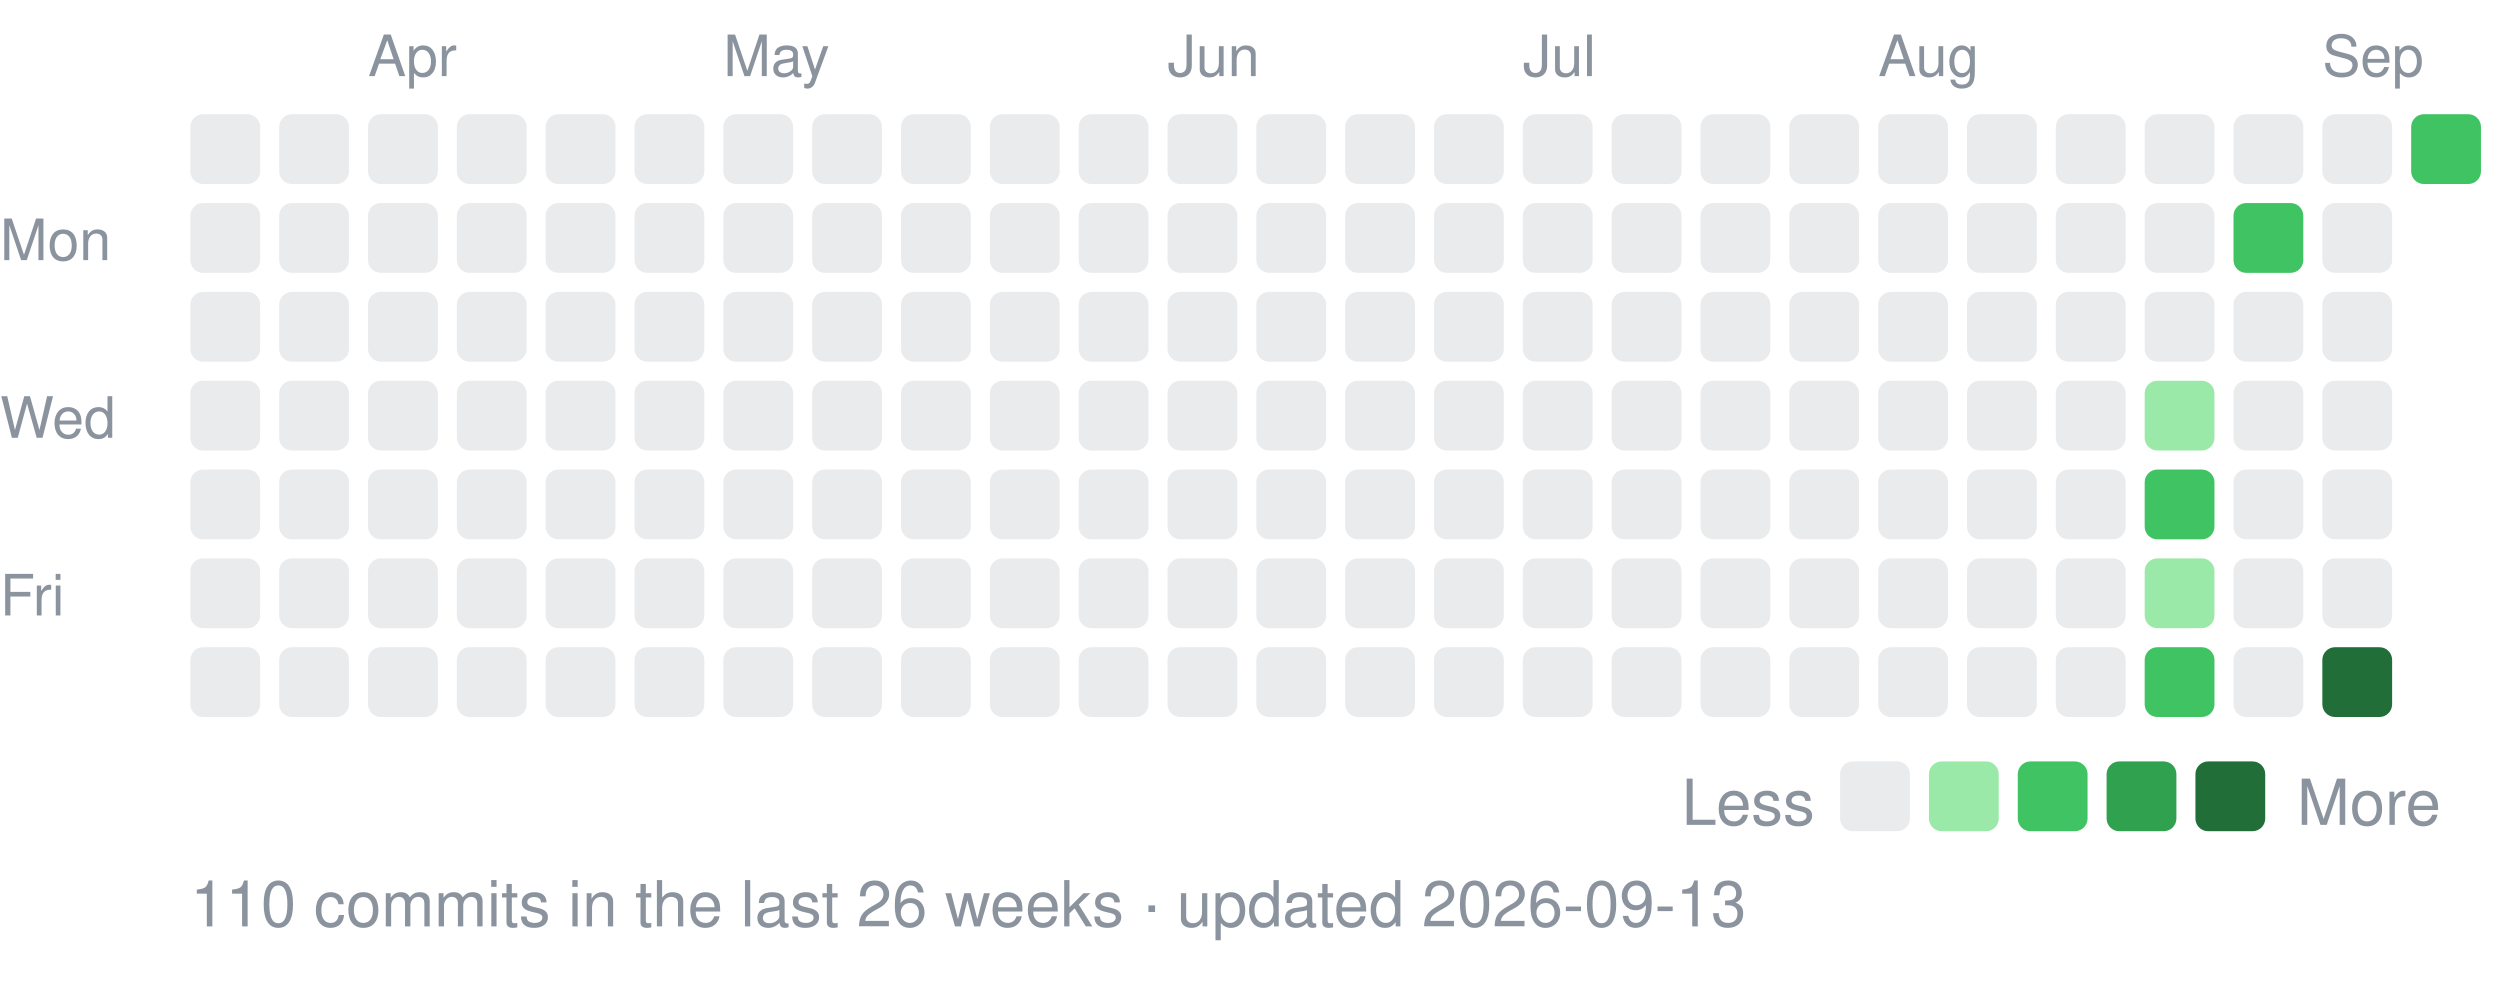
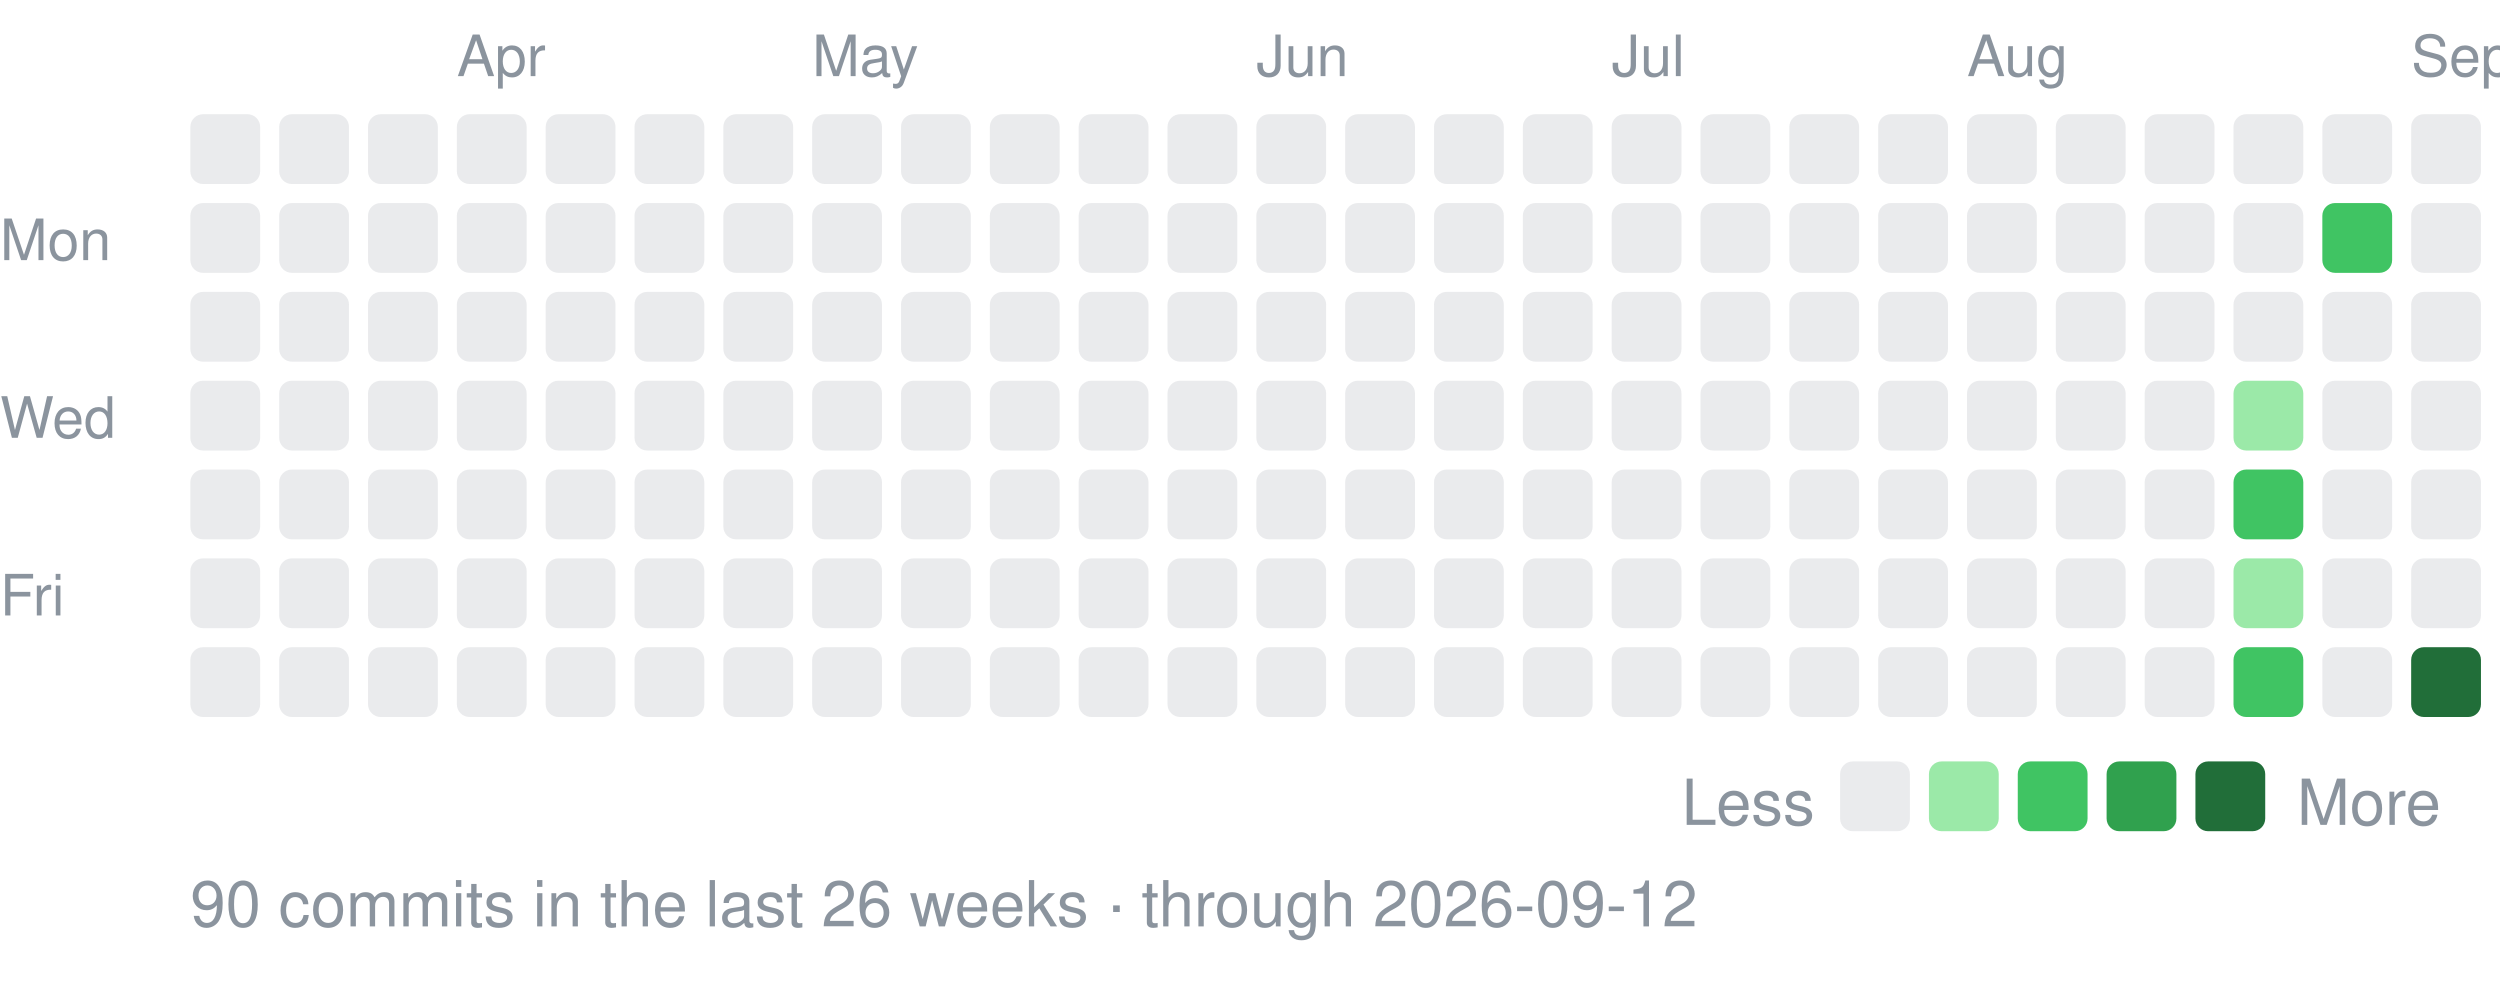
<svg xmlns="http://www.w3.org/2000/svg" width="394" height="156" viewBox="0 0 394 156" role="img">
  <g font-family="-apple-system,BlinkMacSystemFont,Segoe UI,Helvetica,Arial,PingFang SC,sans-serif" font-size="9" fill="#8b949e">
-     <text x="58" y="12">Apr</text>
-     <text x="114" y="12">May</text>
-     <text x="184" y="12">Jun</text>
-     <text x="240" y="12">Jul</text>
-     <text x="296" y="12">Aug</text>
-     <text x="366" y="12">Sep</text>
+     <text x="72" y="12">Apr</text>
+     <text x="128" y="12">May</text>
+     <text x="198" y="12">Jun</text>
+     <text x="254" y="12">Jul</text>
+     <text x="310" y="12">Aug</text>
+     <text x="380" y="12">Sep</text>
    <text x="0" y="41">Mon</text>
    <text x="0" y="69">Wed</text>
    <text x="0" y="97">Fri</text>
  </g>
  <rect x="30" y="18" width="11" height="11" rx="2" fill="rgba(139,148,158,0.18)" />
  <rect x="30" y="32" width="11" height="11" rx="2" fill="rgba(139,148,158,0.18)" />
  <rect x="30" y="46" width="11" height="11" rx="2" fill="rgba(139,148,158,0.18)" />
  <rect x="30" y="60" width="11" height="11" rx="2" fill="rgba(139,148,158,0.18)" />
  <rect x="30" y="74" width="11" height="11" rx="2" fill="rgba(139,148,158,0.18)" />
  <rect x="30" y="88" width="11" height="11" rx="2" fill="rgba(139,148,158,0.18)" />
  <rect x="30" y="102" width="11" height="11" rx="2" fill="rgba(139,148,158,0.18)" />
  <rect x="44" y="18" width="11" height="11" rx="2" fill="rgba(139,148,158,0.18)" />
  <rect x="44" y="32" width="11" height="11" rx="2" fill="rgba(139,148,158,0.18)" />
  <rect x="44" y="46" width="11" height="11" rx="2" fill="rgba(139,148,158,0.18)" />
  <rect x="44" y="60" width="11" height="11" rx="2" fill="rgba(139,148,158,0.18)" />
  <rect x="44" y="74" width="11" height="11" rx="2" fill="rgba(139,148,158,0.18)" />
  <rect x="44" y="88" width="11" height="11" rx="2" fill="rgba(139,148,158,0.18)" />
  <rect x="44" y="102" width="11" height="11" rx="2" fill="rgba(139,148,158,0.18)" />
  <rect x="58" y="18" width="11" height="11" rx="2" fill="rgba(139,148,158,0.18)" />
  <rect x="58" y="32" width="11" height="11" rx="2" fill="rgba(139,148,158,0.18)" />
  <rect x="58" y="46" width="11" height="11" rx="2" fill="rgba(139,148,158,0.18)" />
  <rect x="58" y="60" width="11" height="11" rx="2" fill="rgba(139,148,158,0.18)" />
  <rect x="58" y="74" width="11" height="11" rx="2" fill="rgba(139,148,158,0.18)" />
  <rect x="58" y="88" width="11" height="11" rx="2" fill="rgba(139,148,158,0.18)" />
  <rect x="58" y="102" width="11" height="11" rx="2" fill="rgba(139,148,158,0.18)" />
  <rect x="72" y="18" width="11" height="11" rx="2" fill="rgba(139,148,158,0.18)" />
  <rect x="72" y="32" width="11" height="11" rx="2" fill="rgba(139,148,158,0.18)" />
  <rect x="72" y="46" width="11" height="11" rx="2" fill="rgba(139,148,158,0.18)" />
  <rect x="72" y="60" width="11" height="11" rx="2" fill="rgba(139,148,158,0.18)" />
  <rect x="72" y="74" width="11" height="11" rx="2" fill="rgba(139,148,158,0.18)" />
  <rect x="72" y="88" width="11" height="11" rx="2" fill="rgba(139,148,158,0.18)" />
  <rect x="72" y="102" width="11" height="11" rx="2" fill="rgba(139,148,158,0.18)" />
  <rect x="86" y="18" width="11" height="11" rx="2" fill="rgba(139,148,158,0.18)" />
  <rect x="86" y="32" width="11" height="11" rx="2" fill="rgba(139,148,158,0.18)" />
  <rect x="86" y="46" width="11" height="11" rx="2" fill="rgba(139,148,158,0.18)" />
  <rect x="86" y="60" width="11" height="11" rx="2" fill="rgba(139,148,158,0.18)" />
  <rect x="86" y="74" width="11" height="11" rx="2" fill="rgba(139,148,158,0.18)" />
  <rect x="86" y="88" width="11" height="11" rx="2" fill="rgba(139,148,158,0.18)" />
  <rect x="86" y="102" width="11" height="11" rx="2" fill="rgba(139,148,158,0.18)" />
  <rect x="100" y="18" width="11" height="11" rx="2" fill="rgba(139,148,158,0.18)" />
  <rect x="100" y="32" width="11" height="11" rx="2" fill="rgba(139,148,158,0.18)" />
  <rect x="100" y="46" width="11" height="11" rx="2" fill="rgba(139,148,158,0.18)" />
  <rect x="100" y="60" width="11" height="11" rx="2" fill="rgba(139,148,158,0.18)" />
  <rect x="100" y="74" width="11" height="11" rx="2" fill="rgba(139,148,158,0.18)" />
  <rect x="100" y="88" width="11" height="11" rx="2" fill="rgba(139,148,158,0.18)" />
  <rect x="100" y="102" width="11" height="11" rx="2" fill="rgba(139,148,158,0.18)" />
  <rect x="114" y="18" width="11" height="11" rx="2" fill="rgba(139,148,158,0.18)" />
  <rect x="114" y="32" width="11" height="11" rx="2" fill="rgba(139,148,158,0.18)" />
  <rect x="114" y="46" width="11" height="11" rx="2" fill="rgba(139,148,158,0.18)" />
  <rect x="114" y="60" width="11" height="11" rx="2" fill="rgba(139,148,158,0.18)" />
  <rect x="114" y="74" width="11" height="11" rx="2" fill="rgba(139,148,158,0.18)" />
  <rect x="114" y="88" width="11" height="11" rx="2" fill="rgba(139,148,158,0.18)" />
  <rect x="114" y="102" width="11" height="11" rx="2" fill="rgba(139,148,158,0.18)" />
  <rect x="128" y="18" width="11" height="11" rx="2" fill="rgba(139,148,158,0.18)" />
  <rect x="128" y="32" width="11" height="11" rx="2" fill="rgba(139,148,158,0.18)" />
  <rect x="128" y="46" width="11" height="11" rx="2" fill="rgba(139,148,158,0.18)" />
  <rect x="128" y="60" width="11" height="11" rx="2" fill="rgba(139,148,158,0.18)" />
  <rect x="128" y="74" width="11" height="11" rx="2" fill="rgba(139,148,158,0.18)" />
  <rect x="128" y="88" width="11" height="11" rx="2" fill="rgba(139,148,158,0.18)" />
  <rect x="128" y="102" width="11" height="11" rx="2" fill="rgba(139,148,158,0.18)" />
  <rect x="142" y="18" width="11" height="11" rx="2" fill="rgba(139,148,158,0.18)" />
  <rect x="142" y="32" width="11" height="11" rx="2" fill="rgba(139,148,158,0.18)" />
  <rect x="142" y="46" width="11" height="11" rx="2" fill="rgba(139,148,158,0.18)" />
  <rect x="142" y="60" width="11" height="11" rx="2" fill="rgba(139,148,158,0.18)" />
  <rect x="142" y="74" width="11" height="11" rx="2" fill="rgba(139,148,158,0.18)" />
  <rect x="142" y="88" width="11" height="11" rx="2" fill="rgba(139,148,158,0.18)" />
  <rect x="142" y="102" width="11" height="11" rx="2" fill="rgba(139,148,158,0.18)" />
  <rect x="156" y="18" width="11" height="11" rx="2" fill="rgba(139,148,158,0.18)" />
  <rect x="156" y="32" width="11" height="11" rx="2" fill="rgba(139,148,158,0.18)" />
  <rect x="156" y="46" width="11" height="11" rx="2" fill="rgba(139,148,158,0.18)" />
  <rect x="156" y="60" width="11" height="11" rx="2" fill="rgba(139,148,158,0.18)" />
  <rect x="156" y="74" width="11" height="11" rx="2" fill="rgba(139,148,158,0.18)" />
  <rect x="156" y="88" width="11" height="11" rx="2" fill="rgba(139,148,158,0.18)" />
  <rect x="156" y="102" width="11" height="11" rx="2" fill="rgba(139,148,158,0.18)" />
  <rect x="170" y="18" width="11" height="11" rx="2" fill="rgba(139,148,158,0.18)" />
  <rect x="170" y="32" width="11" height="11" rx="2" fill="rgba(139,148,158,0.18)" />
  <rect x="170" y="46" width="11" height="11" rx="2" fill="rgba(139,148,158,0.18)" />
  <rect x="170" y="60" width="11" height="11" rx="2" fill="rgba(139,148,158,0.18)" />
  <rect x="170" y="74" width="11" height="11" rx="2" fill="rgba(139,148,158,0.18)" />
  <rect x="170" y="88" width="11" height="11" rx="2" fill="rgba(139,148,158,0.18)" />
  <rect x="170" y="102" width="11" height="11" rx="2" fill="rgba(139,148,158,0.18)" />
  <rect x="184" y="18" width="11" height="11" rx="2" fill="rgba(139,148,158,0.18)" />
  <rect x="184" y="32" width="11" height="11" rx="2" fill="rgba(139,148,158,0.18)" />
  <rect x="184" y="46" width="11" height="11" rx="2" fill="rgba(139,148,158,0.18)" />
  <rect x="184" y="60" width="11" height="11" rx="2" fill="rgba(139,148,158,0.18)" />
  <rect x="184" y="74" width="11" height="11" rx="2" fill="rgba(139,148,158,0.18)" />
  <rect x="184" y="88" width="11" height="11" rx="2" fill="rgba(139,148,158,0.18)" />
  <rect x="184" y="102" width="11" height="11" rx="2" fill="rgba(139,148,158,0.18)" />
  <rect x="198" y="18" width="11" height="11" rx="2" fill="rgba(139,148,158,0.18)" />
  <rect x="198" y="32" width="11" height="11" rx="2" fill="rgba(139,148,158,0.18)" />
  <rect x="198" y="46" width="11" height="11" rx="2" fill="rgba(139,148,158,0.18)" />
  <rect x="198" y="60" width="11" height="11" rx="2" fill="rgba(139,148,158,0.18)" />
  <rect x="198" y="74" width="11" height="11" rx="2" fill="rgba(139,148,158,0.18)" />
  <rect x="198" y="88" width="11" height="11" rx="2" fill="rgba(139,148,158,0.18)" />
  <rect x="198" y="102" width="11" height="11" rx="2" fill="rgba(139,148,158,0.18)" />
  <rect x="212" y="18" width="11" height="11" rx="2" fill="rgba(139,148,158,0.18)" />
  <rect x="212" y="32" width="11" height="11" rx="2" fill="rgba(139,148,158,0.18)" />
  <rect x="212" y="46" width="11" height="11" rx="2" fill="rgba(139,148,158,0.18)" />
  <rect x="212" y="60" width="11" height="11" rx="2" fill="rgba(139,148,158,0.18)" />
  <rect x="212" y="74" width="11" height="11" rx="2" fill="rgba(139,148,158,0.18)" />
  <rect x="212" y="88" width="11" height="11" rx="2" fill="rgba(139,148,158,0.18)" />
  <rect x="212" y="102" width="11" height="11" rx="2" fill="rgba(139,148,158,0.18)" />
  <rect x="226" y="18" width="11" height="11" rx="2" fill="rgba(139,148,158,0.18)" />
  <rect x="226" y="32" width="11" height="11" rx="2" fill="rgba(139,148,158,0.18)" />
  <rect x="226" y="46" width="11" height="11" rx="2" fill="rgba(139,148,158,0.18)" />
  <rect x="226" y="60" width="11" height="11" rx="2" fill="rgba(139,148,158,0.18)" />
  <rect x="226" y="74" width="11" height="11" rx="2" fill="rgba(139,148,158,0.18)" />
  <rect x="226" y="88" width="11" height="11" rx="2" fill="rgba(139,148,158,0.18)" />
  <rect x="226" y="102" width="11" height="11" rx="2" fill="rgba(139,148,158,0.18)" />
  <rect x="240" y="18" width="11" height="11" rx="2" fill="rgba(139,148,158,0.18)" />
  <rect x="240" y="32" width="11" height="11" rx="2" fill="rgba(139,148,158,0.18)" />
  <rect x="240" y="46" width="11" height="11" rx="2" fill="rgba(139,148,158,0.18)" />
  <rect x="240" y="60" width="11" height="11" rx="2" fill="rgba(139,148,158,0.18)" />
  <rect x="240" y="74" width="11" height="11" rx="2" fill="rgba(139,148,158,0.18)" />
  <rect x="240" y="88" width="11" height="11" rx="2" fill="rgba(139,148,158,0.18)" />
  <rect x="240" y="102" width="11" height="11" rx="2" fill="rgba(139,148,158,0.18)" />
  <rect x="254" y="18" width="11" height="11" rx="2" fill="rgba(139,148,158,0.18)" />
  <rect x="254" y="32" width="11" height="11" rx="2" fill="rgba(139,148,158,0.18)" />
  <rect x="254" y="46" width="11" height="11" rx="2" fill="rgba(139,148,158,0.18)" />
  <rect x="254" y="60" width="11" height="11" rx="2" fill="rgba(139,148,158,0.18)" />
  <rect x="254" y="74" width="11" height="11" rx="2" fill="rgba(139,148,158,0.18)" />
  <rect x="254" y="88" width="11" height="11" rx="2" fill="rgba(139,148,158,0.18)" />
  <rect x="254" y="102" width="11" height="11" rx="2" fill="rgba(139,148,158,0.18)" />
  <rect x="268" y="18" width="11" height="11" rx="2" fill="rgba(139,148,158,0.18)" />
  <rect x="268" y="32" width="11" height="11" rx="2" fill="rgba(139,148,158,0.18)" />
  <rect x="268" y="46" width="11" height="11" rx="2" fill="rgba(139,148,158,0.18)" />
  <rect x="268" y="60" width="11" height="11" rx="2" fill="rgba(139,148,158,0.18)" />
  <rect x="268" y="74" width="11" height="11" rx="2" fill="rgba(139,148,158,0.18)" />
  <rect x="268" y="88" width="11" height="11" rx="2" fill="rgba(139,148,158,0.18)" />
  <rect x="268" y="102" width="11" height="11" rx="2" fill="rgba(139,148,158,0.18)" />
  <rect x="282" y="18" width="11" height="11" rx="2" fill="rgba(139,148,158,0.18)" />
  <rect x="282" y="32" width="11" height="11" rx="2" fill="rgba(139,148,158,0.18)" />
  <rect x="282" y="46" width="11" height="11" rx="2" fill="rgba(139,148,158,0.18)" />
  <rect x="282" y="60" width="11" height="11" rx="2" fill="rgba(139,148,158,0.18)" />
  <rect x="282" y="74" width="11" height="11" rx="2" fill="rgba(139,148,158,0.18)" />
  <rect x="282" y="88" width="11" height="11" rx="2" fill="rgba(139,148,158,0.18)" />
  <rect x="282" y="102" width="11" height="11" rx="2" fill="rgba(139,148,158,0.18)" />
  <rect x="296" y="18" width="11" height="11" rx="2" fill="rgba(139,148,158,0.18)" />
  <rect x="296" y="32" width="11" height="11" rx="2" fill="rgba(139,148,158,0.18)" />
  <rect x="296" y="46" width="11" height="11" rx="2" fill="rgba(139,148,158,0.18)" />
  <rect x="296" y="60" width="11" height="11" rx="2" fill="rgba(139,148,158,0.18)" />
  <rect x="296" y="74" width="11" height="11" rx="2" fill="rgba(139,148,158,0.18)" />
  <rect x="296" y="88" width="11" height="11" rx="2" fill="rgba(139,148,158,0.18)" />
  <rect x="296" y="102" width="11" height="11" rx="2" fill="rgba(139,148,158,0.18)" />
  <rect x="310" y="18" width="11" height="11" rx="2" fill="rgba(139,148,158,0.18)" />
  <rect x="310" y="32" width="11" height="11" rx="2" fill="rgba(139,148,158,0.18)" />
  <rect x="310" y="46" width="11" height="11" rx="2" fill="rgba(139,148,158,0.18)" />
  <rect x="310" y="60" width="11" height="11" rx="2" fill="rgba(139,148,158,0.18)" />
  <rect x="310" y="74" width="11" height="11" rx="2" fill="rgba(139,148,158,0.18)" />
  <rect x="310" y="88" width="11" height="11" rx="2" fill="rgba(139,148,158,0.18)" />
  <rect x="310" y="102" width="11" height="11" rx="2" fill="rgba(139,148,158,0.18)" />
  <rect x="324" y="18" width="11" height="11" rx="2" fill="rgba(139,148,158,0.18)" />
  <rect x="324" y="32" width="11" height="11" rx="2" fill="rgba(139,148,158,0.18)" />
  <rect x="324" y="46" width="11" height="11" rx="2" fill="rgba(139,148,158,0.18)" />
  <rect x="324" y="60" width="11" height="11" rx="2" fill="rgba(139,148,158,0.18)" />
  <rect x="324" y="74" width="11" height="11" rx="2" fill="rgba(139,148,158,0.18)" />
  <rect x="324" y="88" width="11" height="11" rx="2" fill="rgba(139,148,158,0.18)" />
  <rect x="324" y="102" width="11" height="11" rx="2" fill="rgba(139,148,158,0.18)" />
  <rect x="338" y="18" width="11" height="11" rx="2" fill="rgba(139,148,158,0.18)" />
  <rect x="338" y="32" width="11" height="11" rx="2" fill="rgba(139,148,158,0.18)" />
  <rect x="338" y="46" width="11" height="11" rx="2" fill="rgba(139,148,158,0.18)" />
-   <rect x="338" y="60" width="11" height="11" rx="2" fill="#9be9a8" />
-   <rect x="338" y="74" width="11" height="11" rx="2" fill="#40c463" />
-   <rect x="338" y="88" width="11" height="11" rx="2" fill="#9be9a8" />
-   <rect x="338" y="102" width="11" height="11" rx="2" fill="#40c463" />
+   <rect x="338" y="60" width="11" height="11" rx="2" fill="rgba(139,148,158,0.18)" />
+   <rect x="338" y="74" width="11" height="11" rx="2" fill="rgba(139,148,158,0.18)" />
+   <rect x="338" y="88" width="11" height="11" rx="2" fill="rgba(139,148,158,0.18)" />
+   <rect x="338" y="102" width="11" height="11" rx="2" fill="rgba(139,148,158,0.18)" />
  <rect x="352" y="18" width="11" height="11" rx="2" fill="rgba(139,148,158,0.18)" />
-   <rect x="352" y="32" width="11" height="11" rx="2" fill="#40c463" />
+   <rect x="352" y="32" width="11" height="11" rx="2" fill="rgba(139,148,158,0.18)" />
  <rect x="352" y="46" width="11" height="11" rx="2" fill="rgba(139,148,158,0.18)" />
-   <rect x="352" y="60" width="11" height="11" rx="2" fill="rgba(139,148,158,0.18)" />
-   <rect x="352" y="74" width="11" height="11" rx="2" fill="rgba(139,148,158,0.18)" />
-   <rect x="352" y="88" width="11" height="11" rx="2" fill="rgba(139,148,158,0.18)" />
-   <rect x="352" y="102" width="11" height="11" rx="2" fill="rgba(139,148,158,0.18)" />
+   <rect x="352" y="60" width="11" height="11" rx="2" fill="#9be9a8" />
+   <rect x="352" y="74" width="11" height="11" rx="2" fill="#40c463" />
+   <rect x="352" y="88" width="11" height="11" rx="2" fill="#9be9a8" />
+   <rect x="352" y="102" width="11" height="11" rx="2" fill="#40c463" />
  <rect x="366" y="18" width="11" height="11" rx="2" fill="rgba(139,148,158,0.18)" />
-   <rect x="366" y="32" width="11" height="11" rx="2" fill="rgba(139,148,158,0.18)" />
+   <rect x="366" y="32" width="11" height="11" rx="2" fill="#40c463" />
  <rect x="366" y="46" width="11" height="11" rx="2" fill="rgba(139,148,158,0.18)" />
  <rect x="366" y="60" width="11" height="11" rx="2" fill="rgba(139,148,158,0.18)" />
  <rect x="366" y="74" width="11" height="11" rx="2" fill="rgba(139,148,158,0.18)" />
  <rect x="366" y="88" width="11" height="11" rx="2" fill="rgba(139,148,158,0.18)" />
-   <rect x="366" y="102" width="11" height="11" rx="2" fill="#216e39" />
-   <rect x="380" y="18" width="11" height="11" rx="2" fill="#40c463" />
+   <rect x="366" y="102" width="11" height="11" rx="2" fill="rgba(139,148,158,0.18)" />
+   <rect x="380" y="18" width="11" height="11" rx="2" fill="rgba(139,148,158,0.18)" />
+   <rect x="380" y="32" width="11" height="11" rx="2" fill="rgba(139,148,158,0.18)" />
+   <rect x="380" y="46" width="11" height="11" rx="2" fill="rgba(139,148,158,0.18)" />
+   <rect x="380" y="60" width="11" height="11" rx="2" fill="rgba(139,148,158,0.18)" />
+   <rect x="380" y="74" width="11" height="11" rx="2" fill="rgba(139,148,158,0.18)" />
+   <rect x="380" y="88" width="11" height="11" rx="2" fill="rgba(139,148,158,0.18)" />
+   <rect x="380" y="102" width="11" height="11" rx="2" fill="#216e39" />
  <g font-family="-apple-system,BlinkMacSystemFont,Segoe UI,Helvetica,Arial,PingFang SC,sans-serif" font-size="10" fill="#8b949e">
-     <text x="30" y="146">110 commits in the last 26 weeks · updated 2026-09-13</text>
+     <text x="30" y="146">90 commits in the last 26 weeks · through 2026-09-12</text>
    <text x="286" y="130" text-anchor="end">Less</text>
    <rect x="290" y="120" width="11" height="11" rx="2" fill="rgba(139,148,158,0.18)" />
    <rect x="304" y="120" width="11" height="11" rx="2" fill="#9be9a8" />
    <rect x="318" y="120" width="11" height="11" rx="2" fill="#40c463" />
    <rect x="332" y="120" width="11" height="11" rx="2" fill="#30a14e" />
    <rect x="346" y="120" width="11" height="11" rx="2" fill="#216e39" />
    <text x="362" y="130">More</text>
  </g>
</svg>
